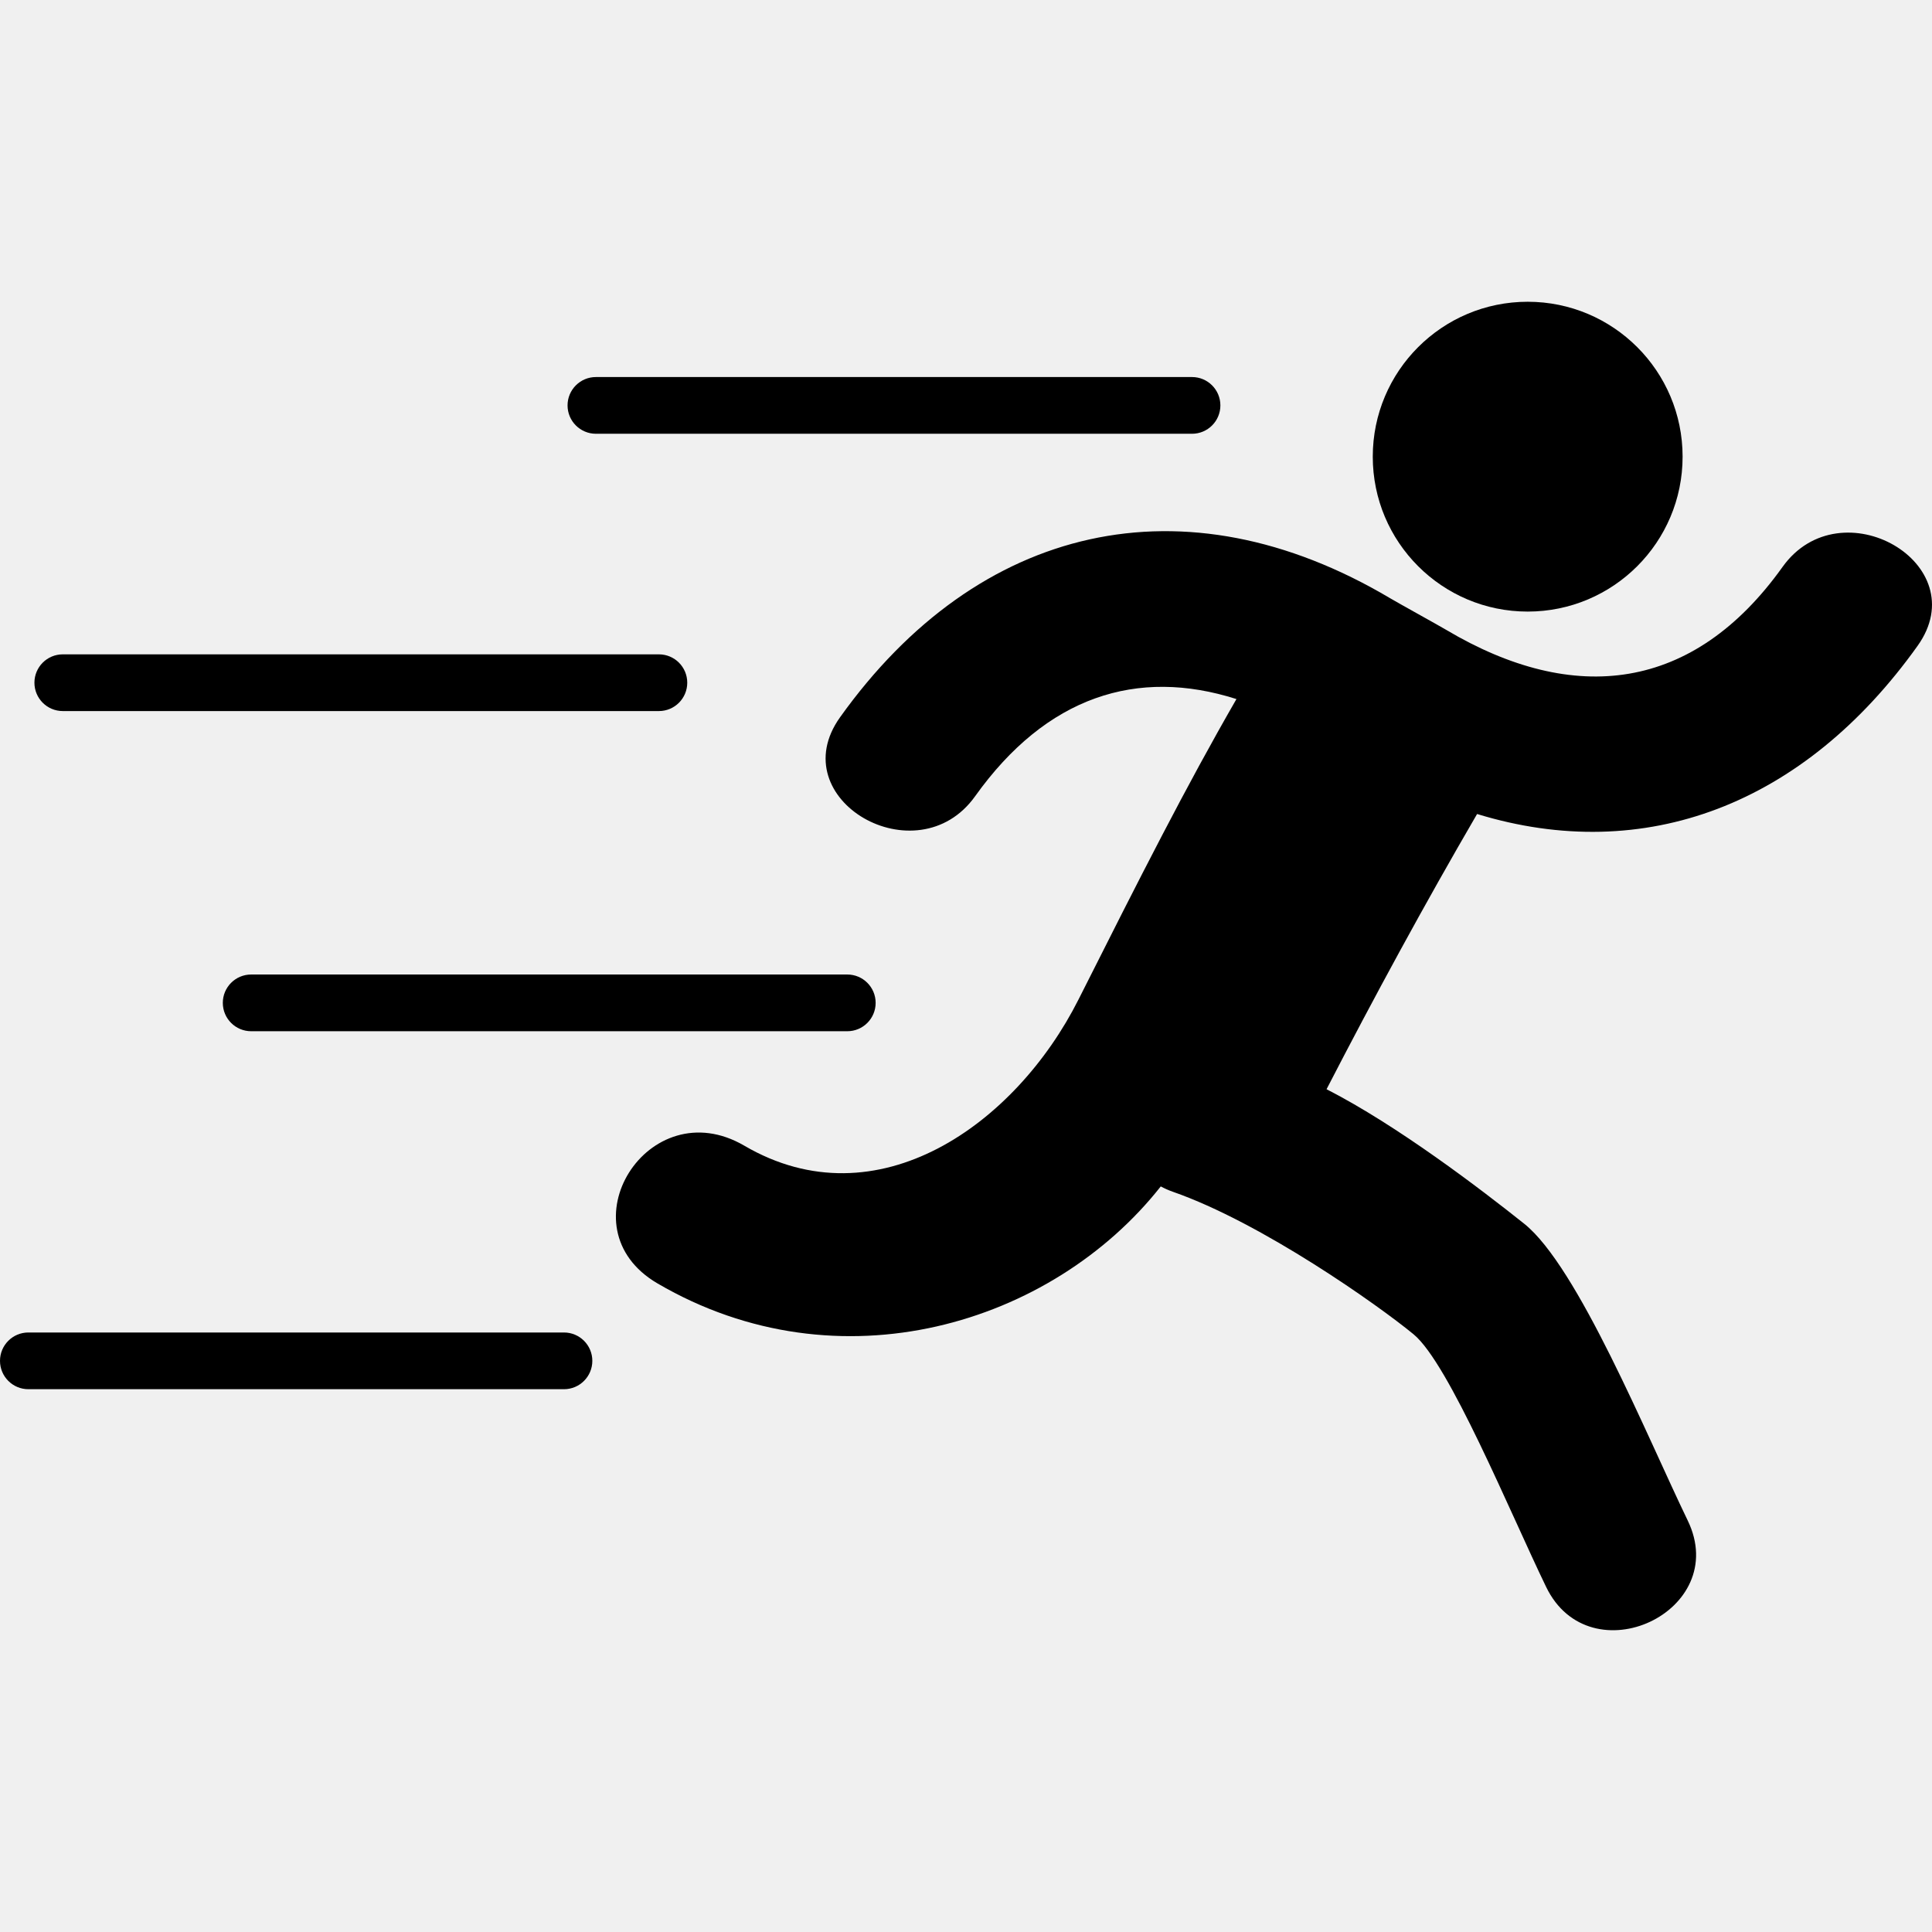
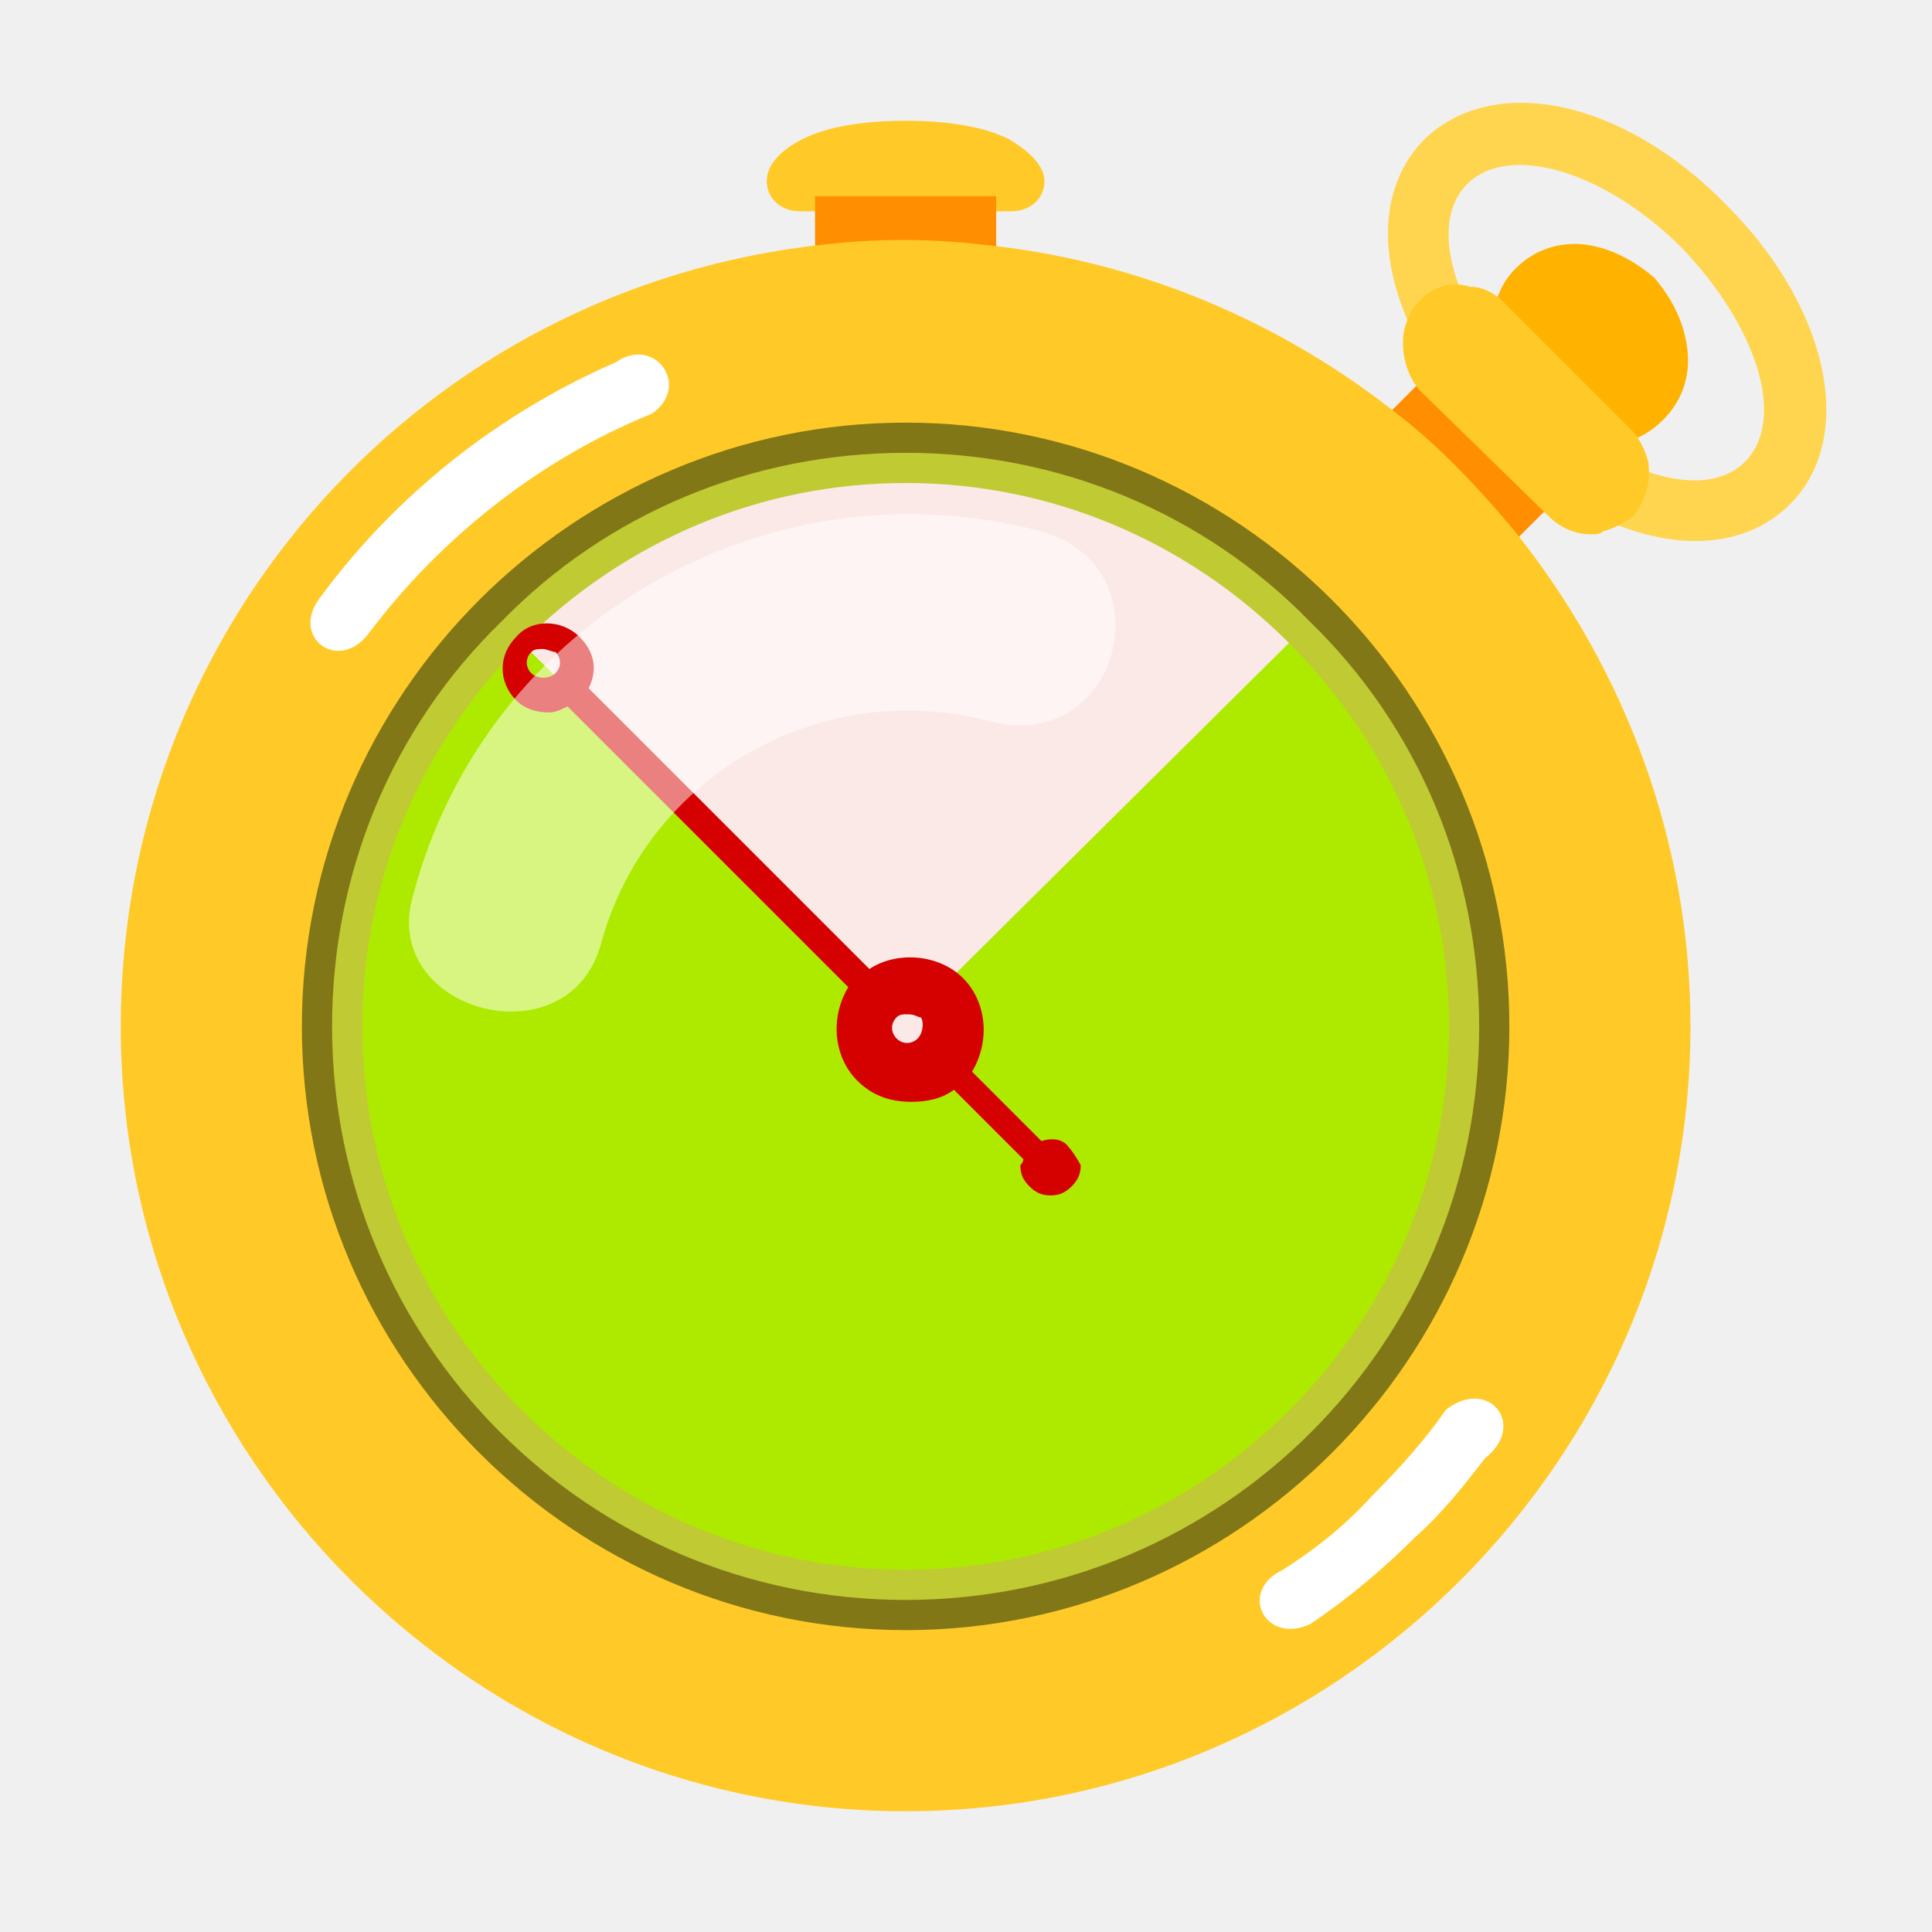
- <svg xmlns="http://www.w3.org/2000/svg" version="1.1" id="Capa_1" x="0px" y="0px" width="487.811px" height="487.81px" viewBox="0 0 487.811 487.81" style="enable-background:new 0 0 487.811 487.81;" xml:space="preserve">
-   <g>
-     <g id="_x33_6_24_">
+ <svg xmlns="http://www.w3.org/2000/svg" enable-background="new 0 0 64 64" version="1.1" viewBox="0 0 64 64" xml:space="preserve">
+   <g id="row_4" />
+   <g id="row_3" />
+   <g id="row_2" />
+   <g id="row_1">
+     <g id="speed">
+       <path d="M33.4,4.6C32.6,4.2,31.4,4,30,4c-1.4,0-2.6,0.2-3.4,0.6c-0.8,0.4-1.2,0.9-1.2,1.4c0,0.6,0.5,1,1.1,1h7    c0.6,0,1.1-0.4,1.1-1C34.6,5.5,34.1,5,33.4,4.6z" fill="#FFCA28" />
+       <rect fill="#FF8F00" height="2.6" width="6" x="27" y="6.5" />
+       <path d="M11.5,34c0-5.1,2.1-9.7,5.4-13.1l12,12c-0.6,0.6-0.6,1.5,0,2.1s1.5,0.6,2.1,0s0.6-1.5,0-2.1l12-12    c3.3,3.3,5.4,8,5.4,13.1c0,10.2-8.3,18.5-18.5,18.5S11.5,44.2,11.5,34z" fill="#AEEA00" />
+       <path d="M9,34c0-11.6,9.4-21,21-21s21,9.4,21,21s-9.4,21-21,21S9,45.6,9,34z M11.5,34c0,10.2,8.3,18.5,18.5,18.5    S48.5,44.2,48.5,34c0-5.1-2.1-9.7-5.4-13.1c-3.3-3.4-8-5.4-13.1-5.4s-9.7,2.1-13.1,5.4C13.6,24.3,11.5,28.9,11.5,34z" fill="#827717" />
+       <path d="M51.2,16.3l-3.5-3.5l-0.4-0.4l-1.9,1.9l0.7,0.7l0,0c1,0.9,2,1.8,2.8,2.8l0,0l0.7,0.7l1.9-1.9L51.2,16.3z" fill="#FF8F00" />
+       <path d="M43.1,20.9c-3.3-3.3-8-5.4-13.1-5.4s-9.7,2.1-13.1,5.4l12,12c-0.6,0.6-0.6,1.5,0,2.1    c0.6,0.6,1.5,0.6,2.1,0c0.6-0.6,0.6-1.5,0-2.1L43.1,20.9z" fill="#FBE9E7" />
+       <path d="M50.1,17.5c-1.1-1.3-2.3-2.6-3.7-3.7c-4-3.2-8.8-5.2-13.9-5.7c-1.7-0.2-3.5-0.2-5.2,0    C14.1,9.5,4,20.6,4,34c0,14.3,11.7,26,26,26s26-11.7,26-26C56,28,53.9,22.2,50.1,17.5z M30,54c-11,0-20-9-20-20s9-20,20-20    s20,9,20,20S41,54,30,54z" fill="#FFCA28" />
+       <path d="M57.2,6.8c3.4,3.4,4.3,7.7,2.1,9.9c-1.5,1.5-3.9,1.6-6.4,0.4c0.3-0.1,0.5-0.2,0.7-0.4    c0.4-0.4,0.5-0.8,0.4-1.3h0c1.6,0.7,3,0.7,3.8-0.1c1.4-1.4,0.4-4.5-2.1-7.1c-2.5-2.5-5.7-3.5-7.1-2.1c-0.8,0.8-0.8,2.2-0.1,3.8v0    c-0.1,0-0.1,0-0.2,0c-0.4,0-0.8,0.1-1.1,0.4c-0.2,0.2-0.3,0.5-0.4,0.7c-1.2-2.5-1.1-4.9,0.4-6.4C49.5,2.4,53.8,3.3,57.2,6.8z" fill="#FFD54F" />
+       <path d="M30,53c-10.5,0-19-8.5-19-19c0-5.1,2-9.9,5.6-13.4C20.1,17,24.9,15,30,15s9.9,2,13.4,5.6    C47,24.1,49,28.9,49,34C49,44.5,40.5,53,30,53z M30,16c-4.8,0-9.3,1.9-12.7,5.3C13.9,24.7,12,29.2,12,34c0,9.9,8.1,18,18,18    s18-8.1,18-18c0-4.8-1.9-9.3-5.3-12.7C39.3,17.9,34.8,16,30,16z" fill="#C0CA33" />
+       <path d="M35.4,38c-0.2-0.3-0.6-0.3-0.9-0.2l-2.3-2.3c0.6-1,0.5-2.3-0.3-3.1c-0.8-0.8-2.2-0.9-3.1-0.3l-9.3-9.3    c0.3-0.6,0.2-1.2-0.3-1.7c-0.6-0.6-1.6-0.6-2.1,0c-0.6,0.6-0.6,1.5,0,2.1c0.3,0.3,0.7,0.4,1.1,0.4c0.2,0,0.4-0.1,0.6-0.2l9.3,9.3    c-0.6,1-0.5,2.3,0.3,3.1c0.5,0.5,1.1,0.7,1.8,0.7c0.5,0,1-0.1,1.4-0.4l2.3,2.3c0,0.1-0.1,0.2-0.1,0.2c0,0.3,0.1,0.5,0.3,0.7    c0.2,0.2,0.4,0.3,0.7,0.3c0.3,0,0.5-0.1,0.7-0.3c0.2-0.2,0.3-0.4,0.3-0.7C35.7,38.4,35.5,38.1,35.4,38z M17.6,22.3    c-0.2-0.2-0.2-0.5,0-0.7c0.1-0.1,0.2-0.1,0.4-0.1c0.1,0,0.3,0.1,0.4,0.1c0.2,0.2,0.2,0.5,0,0.7C18.2,22.5,17.8,22.5,17.6,22.3z     M30.4,34.4c-0.2,0.2-0.5,0.2-0.7,0c-0.2-0.2-0.2-0.5,0-0.7c0.1-0.1,0.2-0.1,0.4-0.1s0.3,0.1,0.4,0.1    C30.6,33.8,30.6,34.2,30.4,34.4z" fill="#D50000" />
+       <path d="M54.8,9.2c-0.7-0.6-1.5-1-2.3-1.1c-0.9-0.1-1.7,0.2-2.3,0.8c-0.5,0.5-0.7,1.1-0.8,1.9l3.9,3.9    c0.7,0,1.3-0.3,1.8-0.8c0.6-0.6,0.9-1.4,0.8-2.3C55.8,10.7,55.4,9.9,54.8,9.2z" fill="#FFB300" />
+       <path d="M54.6,15.3c-0.1-0.4-0.3-0.8-0.6-1.1l-4.2-4.2c-0.3-0.3-0.7-0.5-1.1-0.5C48.1,9.3,47.4,9.5,47,10    c-0.3,0.3-0.4,0.6-0.5,1c-0.1,0.7,0.1,1.4,0.5,1.9l4.3,4.2c0.4,0.4,0.9,0.6,1.4,0.6c0.2,0,0.3,0,0.4-0.1c0.4-0.1,0.7-0.3,1-0.5    C54.5,16.6,54.7,16,54.6,15.3z" fill="#FFCA28" />
+       <path d="M19.9,31.3c1.5-5.6,7.3-8.9,12.9-7.4c4.3,1.1,5.9-5.1,1.7-6.3c-9.1-2.4-18.4,3-20.8,12    C12.5,33.5,18.8,35.2,19.9,31.3z" fill="#FFFFFF" opacity="0.5" />
      <g>
-         <path d="M150.463,109.521h150.512c3.955,0,7.16-3.206,7.16-7.161c0-3.955-3.205-7.161-7.16-7.161H150.463     c-3.955,0-7.161,3.206-7.161,7.161C143.302,106.315,146.508,109.521,150.463,109.521z" />
-         <path d="M15.853,179.537h150.511c3.955,0,7.161-3.206,7.161-7.161s-3.206-7.16-7.161-7.16H15.853     c-3.955,0-7.161,3.205-7.161,7.16S11.898,179.537,15.853,179.537z" />
-         <path d="M56.258,253.214c0,3.955,3.206,7.162,7.161,7.162H213.93c3.955,0,7.161-3.207,7.161-7.162s-3.206-7.16-7.161-7.16H63.419     C59.464,246.054,56.258,249.259,56.258,253.214z" />
-         <path d="M142.396,336.44H7.161C3.206,336.44,0,339.645,0,343.6s3.206,7.161,7.161,7.161h135.235c3.955,0,7.161-3.206,7.161-7.161     S146.351,336.44,142.396,336.44z" />
-         <path d="M385.729,154.418c21.6,0,39.111-17.513,39.111-39.114s-17.512-39.113-39.111-39.113     c-21.605,0-39.119,17.513-39.119,39.113C346.609,136.905,364.123,154.418,385.729,154.418z" />
-         <path d="M450.066,143.155c-22.459,31.459-52.533,35.102-84.895,15.89c-2.203-1.306-11.977-6.691-14.141-7.977     c-52.061-30.906-104.061-18.786-138.934,30.05c-14.819,20.771,19.455,40.459,34.108,19.93     c18.018-25.232,40.929-32.533,65.986-24.541c-12.83,22.27-24.047,44.405-39.875,75.853     c-15.832,31.448-50.787,56.562-84.374,36.92c-24.235-14.165-46.09,20.651-21.928,34.772     c45.854,26.799,99.619,10.343,127.066-24.493c0.952,0.509,1.958,0.968,3.062,1.354c22.422,7.812,51.814,28.61,60.77,35.981     c8.953,7.371,24.336,44.921,33.471,63.788c11.082,22.893,46.871,6.219,35.748-16.771c-10.355-21.406-27.736-64.129-41.293-74.938     c-10.875-8.669-31.988-24.803-49.895-33.956c12.115-23.466,24.729-46.679,38.008-69.491     c42.328,12.969,82.561-2.308,111.215-42.446C498.996,142.312,464.73,122.624,450.066,143.155z" />
+         <path d="M45.5,49.5c0.9-0.9,1.7-1.8,2.4-2.8c1.4-1.1,2.7,0.5,1.3,1.6c-0.7,0.9-1.4,1.8-2.3,2.6     c-1.1,1.1-2.3,2.1-3.5,2.9c-1.5,0.7-2.4-1.1-0.9-1.8C43.6,51.3,44.6,50.5,45.5,49.5z" fill="#FFFFFF" />
+         <path d="M21.6,13.7c1.3-0.9,0.1-2.6-1.2-1.7c-3.9,1.7-7.3,4.4-9.8,7.8c-1,1.3,0.6,2.5,1.6,1.2     C14.6,17.8,17.9,15.2,21.6,13.7z" fill="#FFFFFF" />
      </g>
    </g>
  </g>
-   <g>
- </g>
-   <g>
- </g>
-   <g>
- </g>
-   <g>
- </g>
-   <g>
- </g>
-   <g>
- </g>
-   <g>
- </g>
-   <g>
- </g>
-   <g>
- </g>
-   <g>
- </g>
-   <g>
- </g>
-   <g>
- </g>
-   <g>
- </g>
-   <g>
- </g>
-   <g>
- </g>
</svg>
